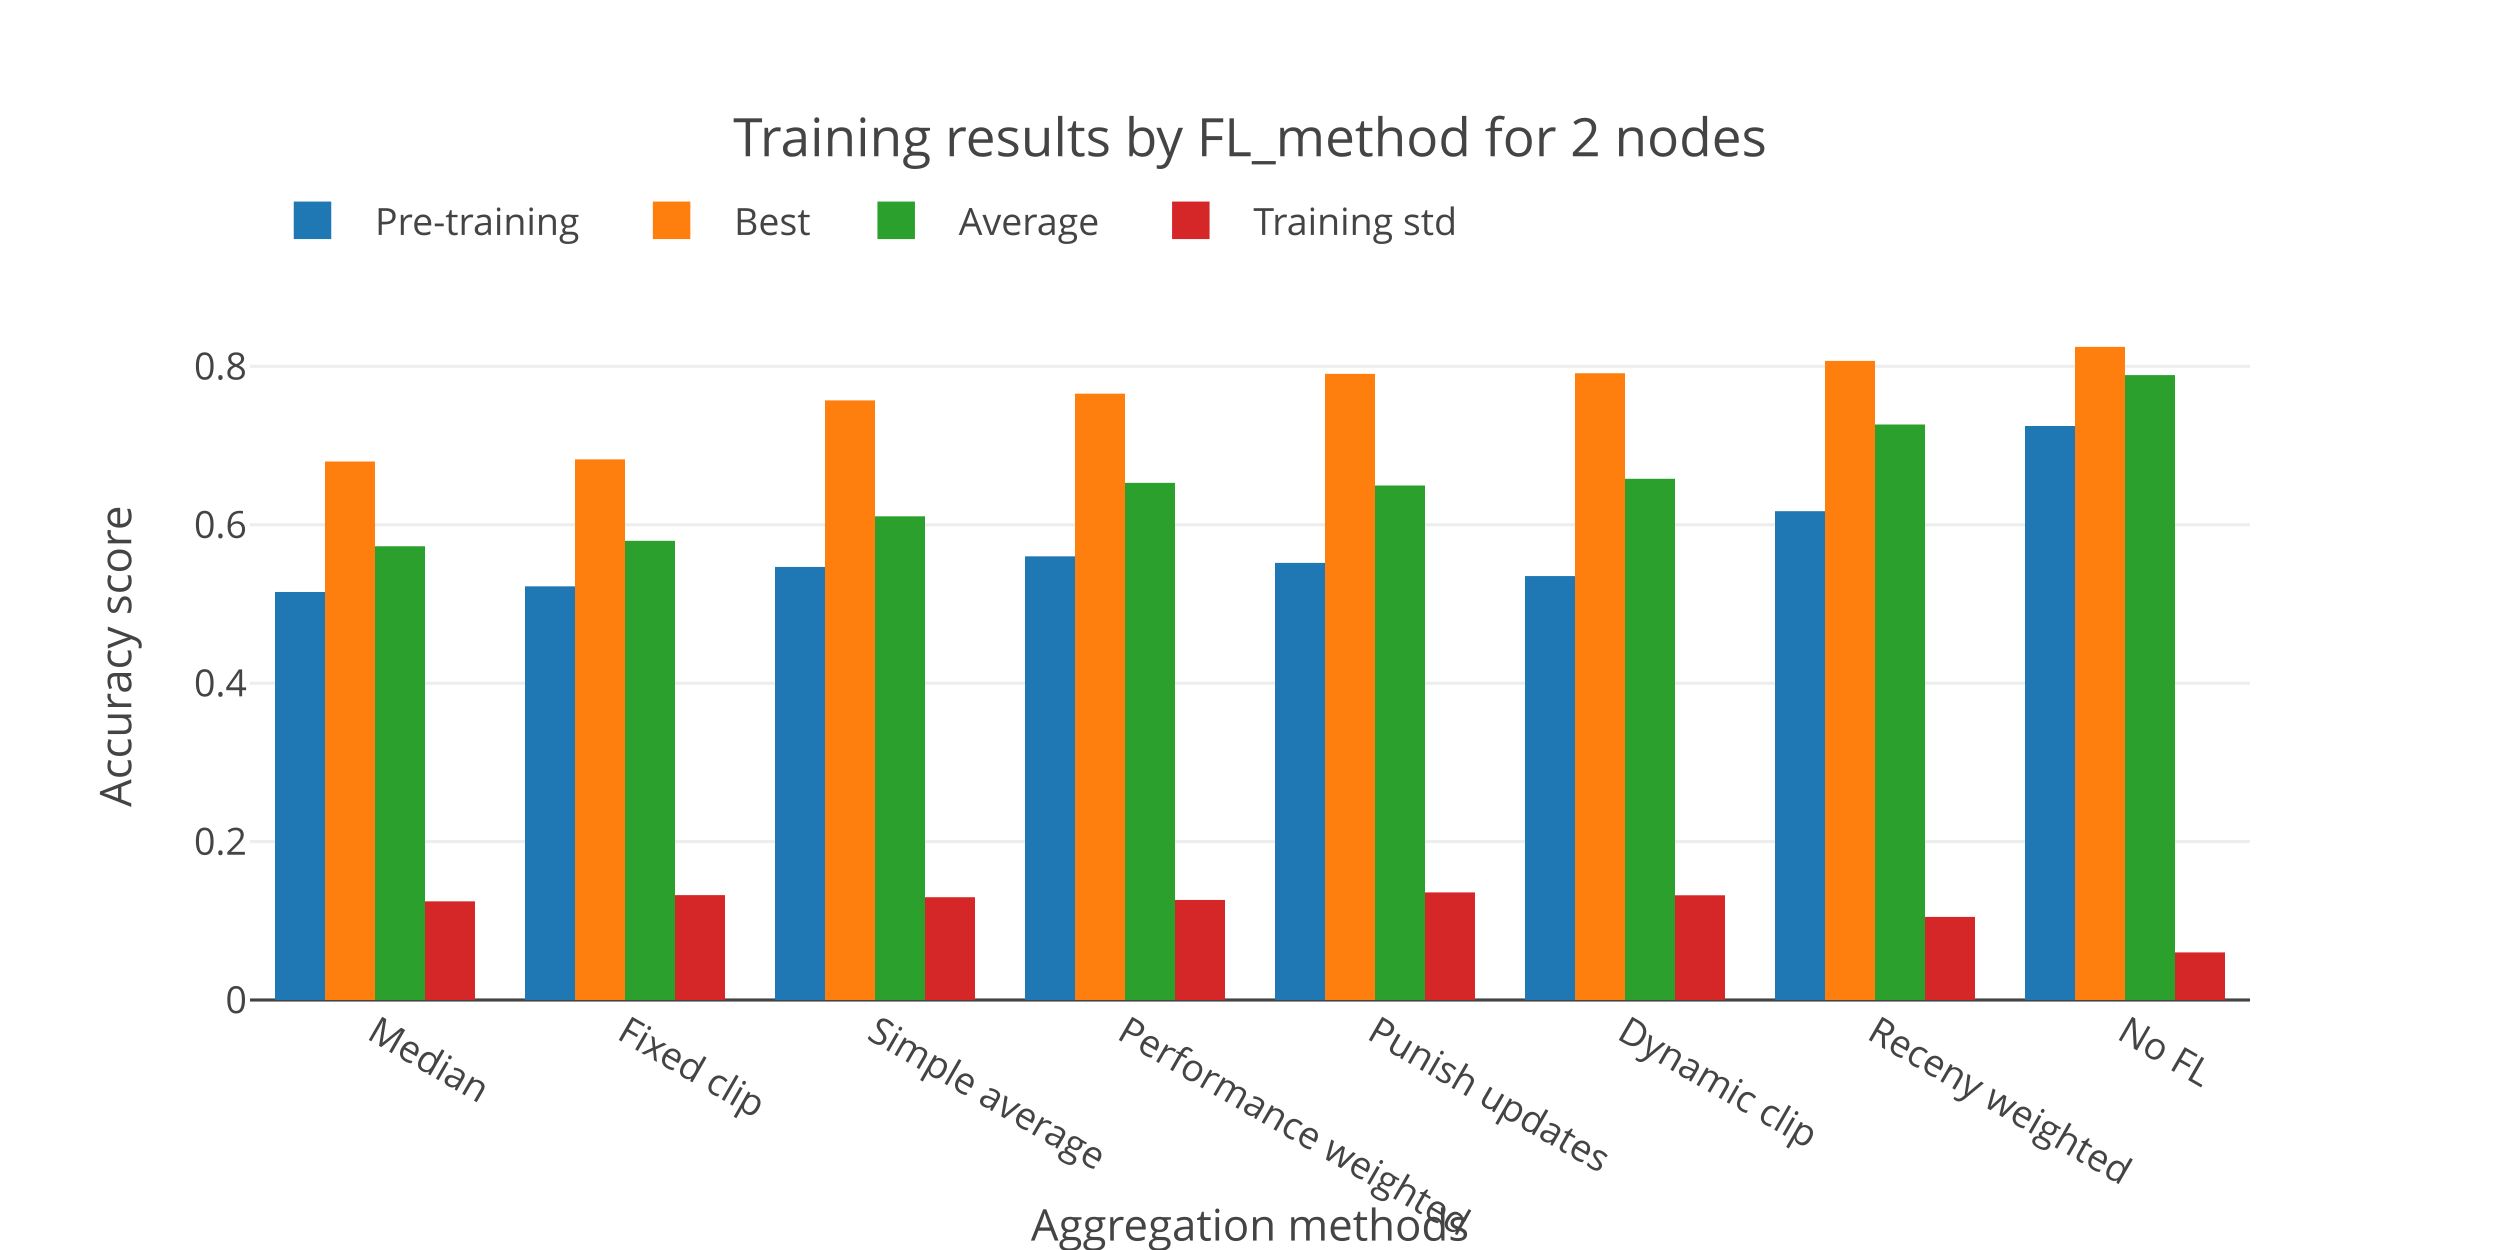
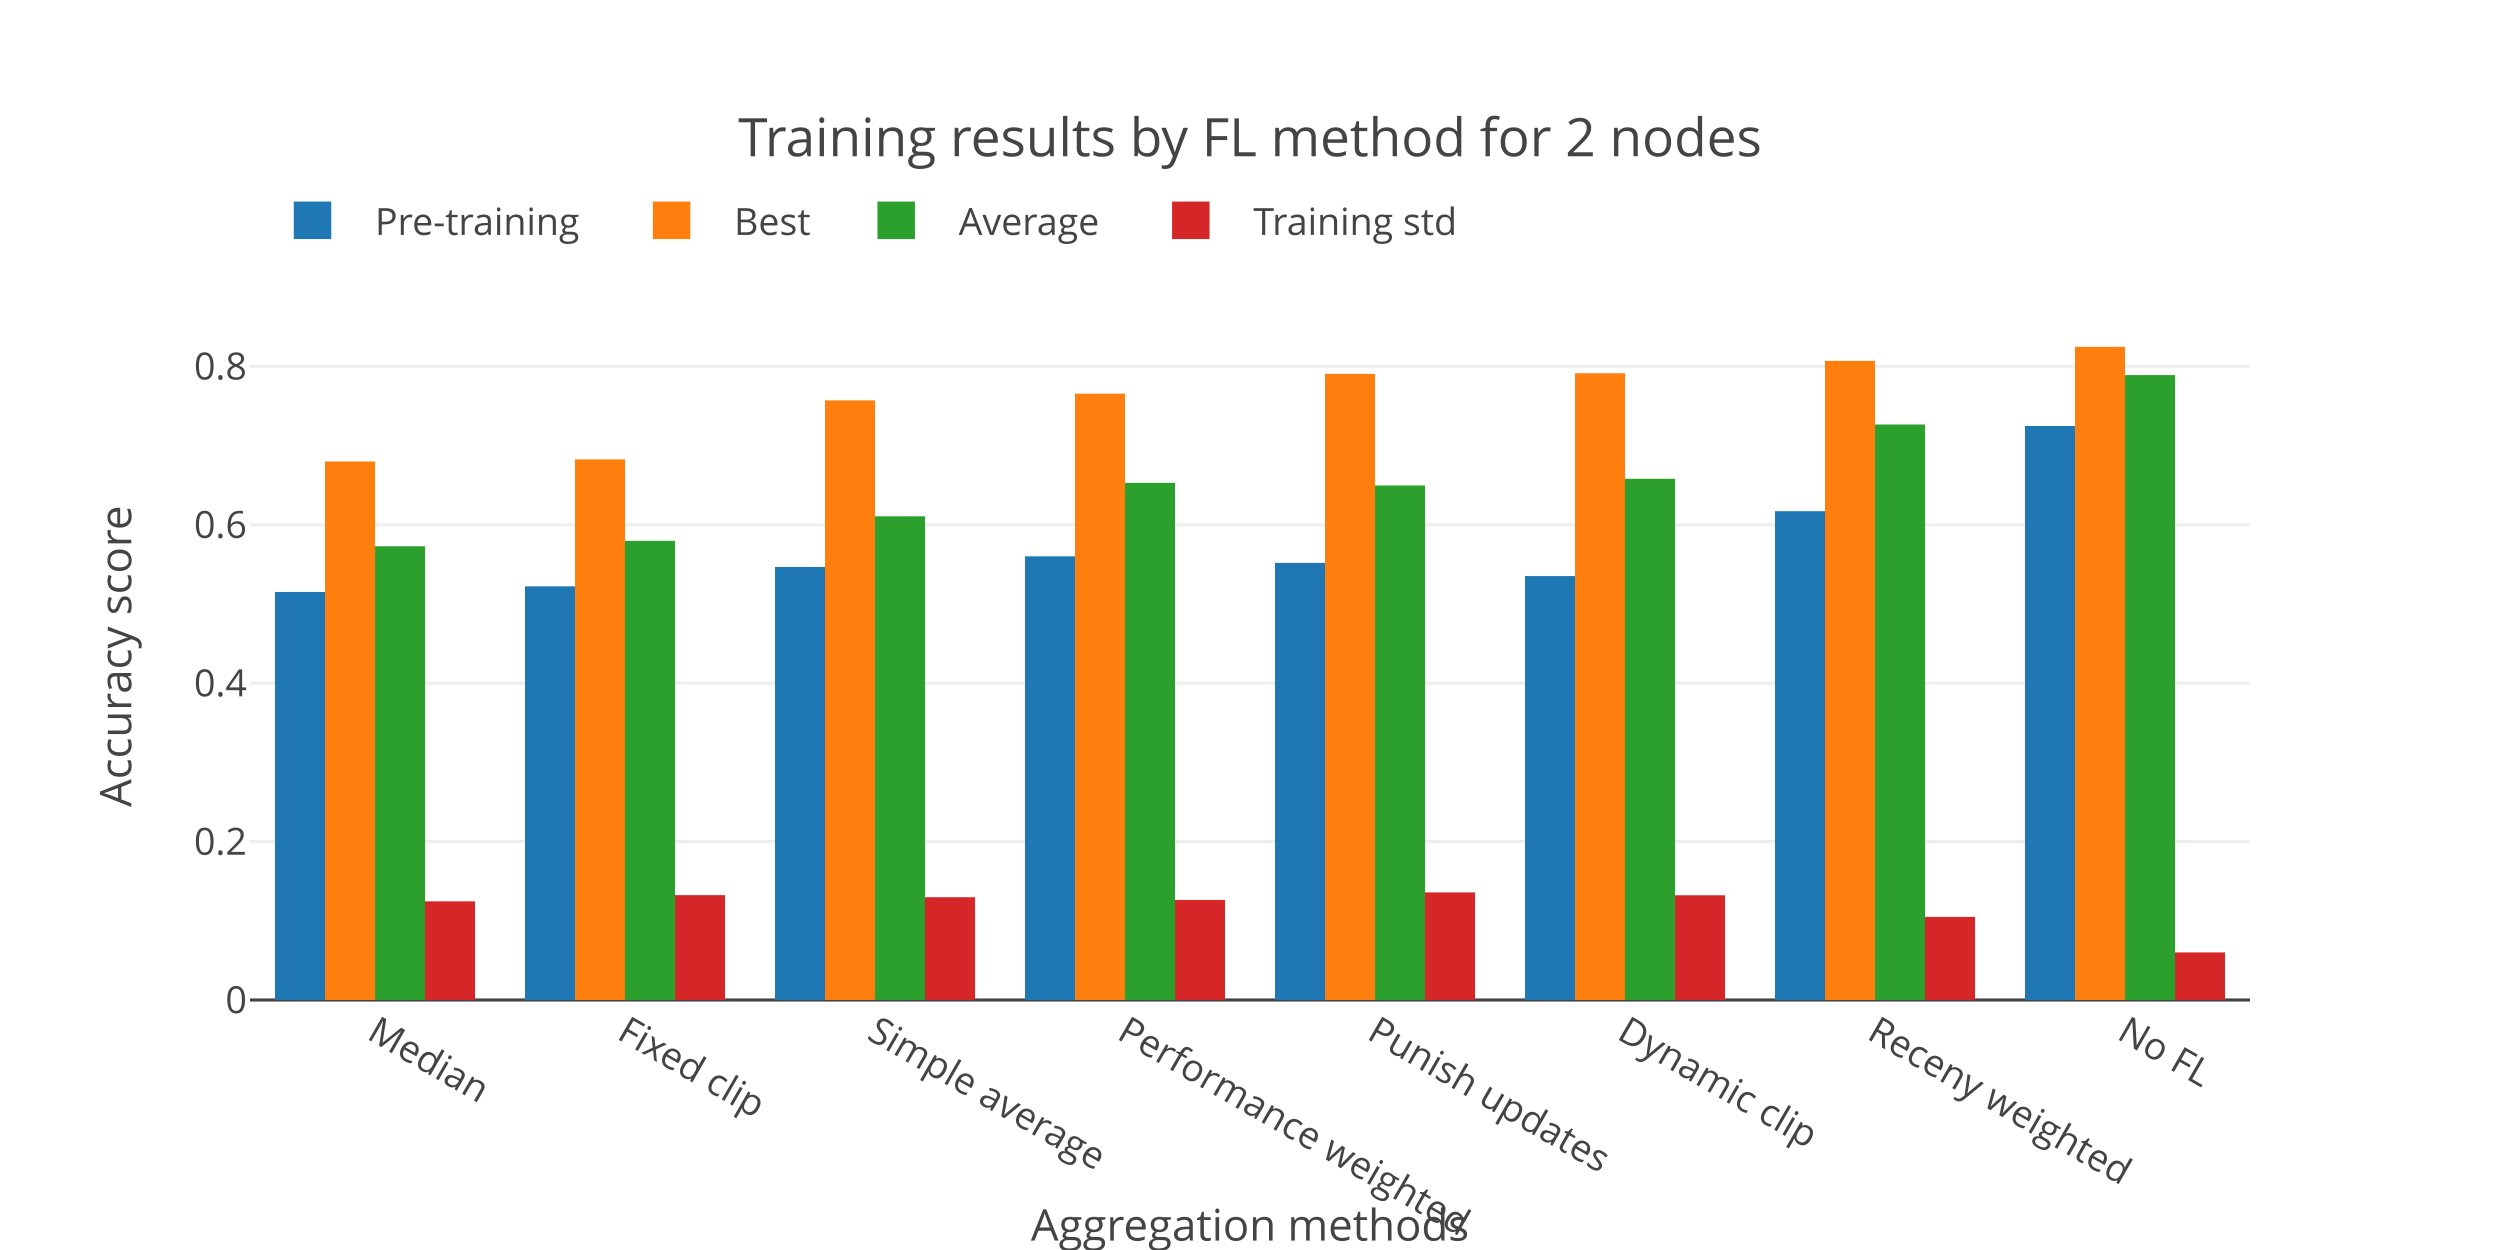
<svg xmlns="http://www.w3.org/2000/svg" class="main-svg" width="800" height="400" style="" viewBox="0 0 800 400">
  <rect x="0" y="0" width="800" height="400" style="fill: rgb(255, 255, 255); fill-opacity: 1;" />
-   <defs id="defs-2b5864">
+   <defs id="defs-1efac7">
    <g class="clips">
-       <clipPath id="clip2b5864xyplot" class="plotclip">
+       <clipPath id="clip1efac7xyplot" class="plotclip">
        <rect width="640" height="220" />
      </clipPath>
-       <clipPath class="axesclip" id="clip2b5864x">
+       <clipPath class="axesclip" id="clip1efac7x">
        <rect x="80" y="0" width="640" height="400" />
      </clipPath>
-       <clipPath class="axesclip" id="clip2b5864y">
+       <clipPath class="axesclip" id="clip1efac7y">
        <rect x="0" y="100" width="800" height="220" />
      </clipPath>
-       <clipPath class="axesclip" id="clip2b5864xy">
+       <clipPath class="axesclip" id="clip1efac7xy">
        <rect x="80" y="100" width="640" height="220" />
      </clipPath>
    </g>
    <g class="gradients" />
    <g class="patterns" />
  </defs>
  <g class="bglayer" />
  <g class="layer-below">
    <g class="imagelayer" />
    <g class="shapelayer" />
  </g>
  <g class="cartesianlayer">
    <g class="subplot xy">
      <g class="layer-subplot">
        <g class="shapelayer" />
        <g class="imagelayer" />
      </g>
      <g class="minor-gridlayer">
        <g class="x" />
        <g class="y" />
      </g>
      <g class="gridlayer">
        <g class="x" />
        <g class="y">
          <path class="ygrid crisp" transform="translate(0,269.31)" d="M80,0h640" style="stroke: rgb(238, 238, 238); stroke-opacity: 1; stroke-width: 1px;" />
          <path class="ygrid crisp" transform="translate(0,218.62)" d="M80,0h640" style="stroke: rgb(238, 238, 238); stroke-opacity: 1; stroke-width: 1px;" />
          <path class="ygrid crisp" transform="translate(0,167.93)" d="M80,0h640" style="stroke: rgb(238, 238, 238); stroke-opacity: 1; stroke-width: 1px;" />
          <path class="ygrid crisp" transform="translate(0,117.23)" d="M80,0h640" style="stroke: rgb(238, 238, 238); stroke-opacity: 1; stroke-width: 1px;" />
        </g>
      </g>
      <g class="zerolinelayer">
        <path class="yzl zl crisp" transform="translate(0,320)" d="M80,0h640" style="stroke: rgb(68, 68, 68); stroke-opacity: 1; stroke-width: 1px;" />
      </g>
      <path class="xlines-below" />
      <path class="ylines-below" />
      <g class="overlines-below" />
      <g class="xaxislayer-below" />
      <g class="yaxislayer-below" />
      <g class="overaxes-below" />
-       <g class="plot" transform="translate(80,100)" clip-path="url(#clip2b5864xyplot)">
+       <g class="plot" transform="translate(80,100)" clip-path="url(#clip1efac7xyplot)">
        <g class="barlayer mlayer">
          <g class="trace bars" style="opacity: 1;">
            <g class="points">
              <g class="point">
                <path d="M8,220V89.43H24V220Z" style="vector-effect: none; opacity: 1; stroke-width: 0px; fill: rgb(31, 119, 180); fill-opacity: 1;" />
              </g>
              <g class="point">
                <path d="M88,220V87.63H104V220Z" style="vector-effect: none; opacity: 1; stroke-width: 0px; fill: rgb(31, 119, 180); fill-opacity: 1;" />
              </g>
              <g class="point">
                <path d="M168,220V81.42H184V220Z" style="vector-effect: none; opacity: 1; stroke-width: 0px; fill: rgb(31, 119, 180); fill-opacity: 1;" />
              </g>
              <g class="point">
                <path d="M248,220V78.03H264V220Z" style="vector-effect: none; opacity: 1; stroke-width: 0px; fill: rgb(31, 119, 180); fill-opacity: 1;" />
              </g>
              <g class="point">
                <path d="M328,220V80.12H344V220Z" style="vector-effect: none; opacity: 1; stroke-width: 0px; fill: rgb(31, 119, 180); fill-opacity: 1;" />
              </g>
              <g class="point">
                <path d="M408,220V84.34H424V220Z" style="vector-effect: none; opacity: 1; stroke-width: 0px; fill: rgb(31, 119, 180); fill-opacity: 1;" />
              </g>
              <g class="point">
                <path d="M488,220V63.58H504V220Z" style="vector-effect: none; opacity: 1; stroke-width: 0px; fill: rgb(31, 119, 180); fill-opacity: 1;" />
              </g>
              <g class="point">
                <path d="M568,220V36.32H584V220Z" style="vector-effect: none; opacity: 1; stroke-width: 0px; fill: rgb(31, 119, 180); fill-opacity: 1;" />
              </g>
            </g>
          </g>
          <g class="trace bars" style="opacity: 1;">
            <g class="points">
              <g class="point">
                <path d="M24,220V47.68H40V220Z" style="vector-effect: none; opacity: 1; stroke-width: 0px; fill: rgb(255, 127, 14); fill-opacity: 1;" />
              </g>
              <g class="point">
                <path d="M104,220V47H120V220Z" style="vector-effect: none; opacity: 1; stroke-width: 0px; fill: rgb(255, 127, 14); fill-opacity: 1;" />
              </g>
              <g class="point">
                <path d="M184,220V28.12H200V220Z" style="vector-effect: none; opacity: 1; stroke-width: 0px; fill: rgb(255, 127, 14); fill-opacity: 1;" />
              </g>
              <g class="point">
                <path d="M264,220V25.97H280V220Z" style="vector-effect: none; opacity: 1; stroke-width: 0px; fill: rgb(255, 127, 14); fill-opacity: 1;" />
              </g>
              <g class="point">
                <path d="M344,220V19.64H360V220Z" style="vector-effect: none; opacity: 1; stroke-width: 0px; fill: rgb(255, 127, 14); fill-opacity: 1;" />
              </g>
              <g class="point">
                <path d="M424,220V19.43H440V220Z" style="vector-effect: none; opacity: 1; stroke-width: 0px; fill: rgb(255, 127, 14); fill-opacity: 1;" />
              </g>
              <g class="point">
                <path d="M504,220V15.49H520V220Z" style="vector-effect: none; opacity: 1; stroke-width: 0px; fill: rgb(255, 127, 14); fill-opacity: 1;" />
              </g>
              <g class="point">
                <path d="M584,220V11H600V220Z" style="vector-effect: none; opacity: 1; stroke-width: 0px; fill: rgb(255, 127, 14); fill-opacity: 1;" />
              </g>
            </g>
          </g>
          <g class="trace bars" style="opacity: 1;">
            <g class="points">
              <g class="point">
                <path d="M40,220V74.8H56V220Z" style="vector-effect: none; opacity: 1; stroke-width: 0px; fill: rgb(44, 160, 44); fill-opacity: 1;" />
              </g>
              <g class="point">
                <path d="M120,220V73.06H136V220Z" style="vector-effect: none; opacity: 1; stroke-width: 0px; fill: rgb(44, 160, 44); fill-opacity: 1;" />
              </g>
              <g class="point">
                <path d="M200,220V65.22H216V220Z" style="vector-effect: none; opacity: 1; stroke-width: 0px; fill: rgb(44, 160, 44); fill-opacity: 1;" />
              </g>
              <g class="point">
                <path d="M280,220V54.51H296V220Z" style="vector-effect: none; opacity: 1; stroke-width: 0px; fill: rgb(44, 160, 44); fill-opacity: 1;" />
              </g>
              <g class="point">
                <path d="M360,220V55.36H376V220Z" style="vector-effect: none; opacity: 1; stroke-width: 0px; fill: rgb(44, 160, 44); fill-opacity: 1;" />
              </g>
              <g class="point">
                <path d="M440,220V53.21H456V220Z" style="vector-effect: none; opacity: 1; stroke-width: 0px; fill: rgb(44, 160, 44); fill-opacity: 1;" />
              </g>
              <g class="point">
                <path d="M520,220V35.84H536V220Z" style="vector-effect: none; opacity: 1; stroke-width: 0px; fill: rgb(44, 160, 44); fill-opacity: 1;" />
              </g>
              <g class="point">
                <path d="M600,220V20.03H616V220Z" style="vector-effect: none; opacity: 1; stroke-width: 0px; fill: rgb(44, 160, 44); fill-opacity: 1;" />
              </g>
            </g>
          </g>
          <g class="trace bars" style="opacity: 1;">
            <g class="points">
              <g class="point">
                <path d="M56,220V188.43H72V220Z" style="vector-effect: none; opacity: 1; stroke-width: 0px; fill: rgb(214, 39, 40); fill-opacity: 1;" />
              </g>
              <g class="point">
                <path d="M136,220V186.44H152V220Z" style="vector-effect: none; opacity: 1; stroke-width: 0px; fill: rgb(214, 39, 40); fill-opacity: 1;" />
              </g>
              <g class="point">
                <path d="M216,220V187.11H232V220Z" style="vector-effect: none; opacity: 1; stroke-width: 0px; fill: rgb(214, 39, 40); fill-opacity: 1;" />
              </g>
              <g class="point">
                <path d="M296,220V187.98H312V220Z" style="vector-effect: none; opacity: 1; stroke-width: 0px; fill: rgb(214, 39, 40); fill-opacity: 1;" />
              </g>
              <g class="point">
                <path d="M376,220V185.57H392V220Z" style="vector-effect: none; opacity: 1; stroke-width: 0px; fill: rgb(214, 39, 40); fill-opacity: 1;" />
              </g>
              <g class="point">
                <path d="M456,220V186.49H472V220Z" style="vector-effect: none; opacity: 1; stroke-width: 0px; fill: rgb(214, 39, 40); fill-opacity: 1;" />
              </g>
              <g class="point">
                <path d="M536,220V193.41H552V220Z" style="vector-effect: none; opacity: 1; stroke-width: 0px; fill: rgb(214, 39, 40); fill-opacity: 1;" />
              </g>
              <g class="point">
                <path d="M616,220V204.77H632V220Z" style="vector-effect: none; opacity: 1; stroke-width: 0px; fill: rgb(214, 39, 40); fill-opacity: 1;" />
              </g>
            </g>
          </g>
        </g>
      </g>
      <g class="overplot" />
      <path class="xlines-above crisp" d="M0,0" style="fill: none;" />
      <path class="ylines-above crisp" d="M0,0" style="fill: none;" />
      <g class="overlines-above" />
      <g class="xaxislayer-above">
        <g class="xtick">
          <text text-anchor="start" x="0" y="333" transform="translate(120,0) rotate(30,0,327)" style="font-family: 'Open Sans', verdana, arial, sans-serif; font-size: 12px; fill: rgb(68, 68, 68); fill-opacity: 1; white-space: pre; opacity: 1;">Median</text>
        </g>
        <g class="xtick">
          <text text-anchor="start" x="0" y="333" transform="translate(200,0) rotate(30,0,327)" style="font-family: 'Open Sans', verdana, arial, sans-serif; font-size: 12px; fill: rgb(68, 68, 68); fill-opacity: 1; white-space: pre; opacity: 1;">Fixed clip</text>
        </g>
        <g class="xtick">
          <text text-anchor="start" x="0" y="333" transform="translate(280,0) rotate(30,0,327)" style="font-family: 'Open Sans', verdana, arial, sans-serif; font-size: 12px; fill: rgb(68, 68, 68); fill-opacity: 1; white-space: pre; opacity: 1;">Simple average</text>
        </g>
        <g class="xtick">
          <text text-anchor="start" x="0" y="333" transform="translate(360,0) rotate(30,0,327)" style="font-family: 'Open Sans', verdana, arial, sans-serif; font-size: 12px; fill: rgb(68, 68, 68); fill-opacity: 1; white-space: pre; opacity: 1;">Performance weighted</text>
        </g>
        <g class="xtick">
          <text text-anchor="start" x="0" y="333" transform="translate(440,0) rotate(30,0,327)" style="font-family: 'Open Sans', verdana, arial, sans-serif; font-size: 12px; fill: rgb(68, 68, 68); fill-opacity: 1; white-space: pre; opacity: 1;">Punish updates</text>
        </g>
        <g class="xtick">
          <text text-anchor="start" x="0" y="333" transform="translate(520,0) rotate(30,0,327)" style="font-family: 'Open Sans', verdana, arial, sans-serif; font-size: 12px; fill: rgb(68, 68, 68); fill-opacity: 1; white-space: pre; opacity: 1;">Dynamic clip</text>
        </g>
        <g class="xtick">
          <text text-anchor="start" x="0" y="333" transform="translate(600,0) rotate(30,0,327)" style="font-family: 'Open Sans', verdana, arial, sans-serif; font-size: 12px; fill: rgb(68, 68, 68); fill-opacity: 1; white-space: pre; opacity: 1;">Receny weighted</text>
        </g>
        <g class="xtick">
          <text text-anchor="start" x="0" y="333" transform="translate(680,0) rotate(30,0,327)" style="font-family: 'Open Sans', verdana, arial, sans-serif; font-size: 12px; fill: rgb(68, 68, 68); fill-opacity: 1; white-space: pre; opacity: 1;">No FL</text>
        </g>
      </g>
      <g class="yaxislayer-above">
        <g class="ytick">
          <text text-anchor="end" x="79" y="4.2" transform="translate(0,320)" style="font-family: 'Open Sans', verdana, arial, sans-serif; font-size: 12px; fill: rgb(68, 68, 68); fill-opacity: 1; white-space: pre; opacity: 1;">0</text>
        </g>
        <g class="ytick">
          <text text-anchor="end" x="79" y="4.2" style="font-family: 'Open Sans', verdana, arial, sans-serif; font-size: 12px; fill: rgb(68, 68, 68); fill-opacity: 1; white-space: pre; opacity: 1;" transform="translate(0,269.31)">0.2</text>
        </g>
        <g class="ytick">
          <text text-anchor="end" x="79" y="4.2" style="font-family: 'Open Sans', verdana, arial, sans-serif; font-size: 12px; fill: rgb(68, 68, 68); fill-opacity: 1; white-space: pre; opacity: 1;" transform="translate(0,218.62)">0.4</text>
        </g>
        <g class="ytick">
          <text text-anchor="end" x="79" y="4.2" style="font-family: 'Open Sans', verdana, arial, sans-serif; font-size: 12px; fill: rgb(68, 68, 68); fill-opacity: 1; white-space: pre; opacity: 1;" transform="translate(0,167.93)">0.6</text>
        </g>
        <g class="ytick">
          <text text-anchor="end" x="79" y="4.2" style="font-family: 'Open Sans', verdana, arial, sans-serif; font-size: 12px; fill: rgb(68, 68, 68); fill-opacity: 1; white-space: pre; opacity: 1;" transform="translate(0,117.23)">0.8</text>
        </g>
      </g>
      <g class="overaxes-above" />
    </g>
  </g>
  <g class="polarlayer" />
  <g class="smithlayer" />
  <g class="ternarylayer" />
  <g class="geolayer" />
  <g class="funnelarealayer" />
  <g class="pielayer" />
  <g class="iciclelayer" />
  <g class="treemaplayer" />
  <g class="sunburstlayer" />
  <g class="glimages" />
-   <defs id="topdefs-2b5864">
+   <defs id="topdefs-1efac7">
    <g class="clips" />
-     <clipPath id="legend2b5864">
+     <clipPath id="legend1efac7">
      <rect width="397" height="29" x="0" y="0" />
    </clipPath>
  </defs>
  <g class="layer-above">
    <g class="imagelayer" />
    <g class="shapelayer" />
  </g>
  <g class="infolayer">
    <g class="legend" pointer-events="all" transform="translate(80,56)">
      <rect class="bg" shape-rendering="crispEdges" width="397" height="29" x="0" y="0" style="stroke: rgb(68, 68, 68); stroke-opacity: 1; fill: rgb(255, 255, 255); fill-opacity: 1; stroke-width: 0px;" />
-       <g class="scrollbox" transform="" clip-path="url(#legend2b5864)">
+       <g class="scrollbox" transform="" clip-path="url(#legend1efac7)">
        <g class="groups">
          <g class="traces" transform="translate(0,14.5)" style="opacity: 1;">
            <text class="legendtext" text-anchor="start" x="40" y="4.68" style="font-family: 'Open Sans', verdana, arial, sans-serif; font-size: 12px; fill: rgb(68, 68, 68); fill-opacity: 1; white-space: pre;">Pre-training</text>
            <g class="layers" style="opacity: 1;">
              <g class="legendfill" />
              <g class="legendlines" />
              <g class="legendsymbols">
                <g class="legendpoints">
                  <path class="legendundefined" d="M6,6H-6V-6H6Z" transform="translate(20,0)" style="stroke-width: 0px; fill: rgb(31, 119, 180); fill-opacity: 1;" />
                </g>
              </g>
            </g>
            <rect class="legendtoggle" x="0" y="-9.5" width="112.406" height="19" style="fill: rgb(0, 0, 0); fill-opacity: 0;" />
          </g>
          <g class="traces" transform="translate(114.9062,14.5)" style="opacity: 1;">
            <text class="legendtext" text-anchor="start" x="40" y="4.68" style="font-family: 'Open Sans', verdana, arial, sans-serif; font-size: 12px; fill: rgb(68, 68, 68); fill-opacity: 1; white-space: pre;">Best</text>
            <g class="layers" style="opacity: 1;">
              <g class="legendfill" />
              <g class="legendlines" />
              <g class="legendsymbols">
                <g class="legendpoints">
                  <path class="legendundefined" d="M6,6H-6V-6H6Z" transform="translate(20,0)" style="stroke-width: 0px; fill: rgb(255, 127, 14); fill-opacity: 1;" />
                </g>
              </g>
            </g>
            <rect class="legendtoggle" x="0" y="-9.5" width="69.375" height="19" style="fill: rgb(0, 0, 0); fill-opacity: 0;" />
          </g>
          <g class="traces" transform="translate(186.7812,14.5)" style="opacity: 1;">
            <text class="legendtext" text-anchor="start" x="40" y="4.68" style="font-family: 'Open Sans', verdana, arial, sans-serif; font-size: 12px; fill: rgb(68, 68, 68); fill-opacity: 1; white-space: pre;">Average</text>
            <g class="layers" style="opacity: 1;">
              <g class="legendfill" />
              <g class="legendlines" />
              <g class="legendsymbols">
                <g class="legendpoints">
                  <path class="legendundefined" d="M6,6H-6V-6H6Z" transform="translate(20,0)" style="stroke-width: 0px; fill: rgb(44, 160, 44); fill-opacity: 1;" />
                </g>
              </g>
            </g>
            <rect class="legendtoggle" x="0" y="-9.5" width="91.781" height="19" style="fill: rgb(0, 0, 0); fill-opacity: 0;" />
          </g>
          <g class="traces" transform="translate(281.0625,14.5)" style="opacity: 1;">
            <text class="legendtext" text-anchor="start" x="40" y="4.68" style="font-family: 'Open Sans', verdana, arial, sans-serif; font-size: 12px; fill: rgb(68, 68, 68); fill-opacity: 1; white-space: pre;">Training std</text>
            <g class="layers" style="opacity: 1;">
              <g class="legendfill" />
              <g class="legendlines" />
              <g class="legendsymbols">
                <g class="legendpoints">
                  <path class="legendundefined" d="M6,6H-6V-6H6Z" transform="translate(20,0)" style="stroke-width: 0px; fill: rgb(214, 39, 40); fill-opacity: 1;" />
                </g>
              </g>
            </g>
            <rect class="legendtoggle" x="0" y="-9.5" width="113.25" height="19" style="fill: rgb(0, 0, 0); fill-opacity: 0;" />
          </g>
        </g>
      </g>
      <rect class="scrollbar" rx="20" ry="3" width="0" height="0" x="0" y="0" style="fill: rgb(128, 139, 164); fill-opacity: 1;" />
    </g>
    <g class="g-gtitle">
-       <text class="gtitle" x="400" y="50" text-anchor="middle" dy="0em" style="font-family: 'Open Sans', verdana, arial, sans-serif; font-size: 17px; fill: rgb(68, 68, 68); opacity: 1; font-weight: normal; white-space: pre;">Training results by FL_method for 2 nodes</text>
+       <text class="gtitle" x="400" y="50" text-anchor="middle" dy="0em" style="font-family: 'Open Sans', verdana, arial, sans-serif; font-size: 17px; fill: rgb(68, 68, 68); opacity: 1; font-weight: normal; white-space: pre;">Training results by FL method for 2 nodes</text>
    </g>
    <g class="g-xtitle" transform="translate(0,25)">
      <text class="xtitle" x="400" y="372" text-anchor="middle" style="font-family: 'Open Sans', verdana, arial, sans-serif; font-size: 14px; fill: rgb(68, 68, 68); opacity: 1; font-weight: normal; white-space: pre;">Aggregation methods</text>
    </g>
    <g class="g-ytitle">
      <text class="ytitle" transform="rotate(-90,42,210)" x="42" y="210" text-anchor="middle" style="font-family: 'Open Sans', verdana, arial, sans-serif; font-size: 14px; fill: rgb(68, 68, 68); opacity: 1; font-weight: normal; white-space: pre;">Accuracy score</text>
    </g>
  </g>
</svg>
